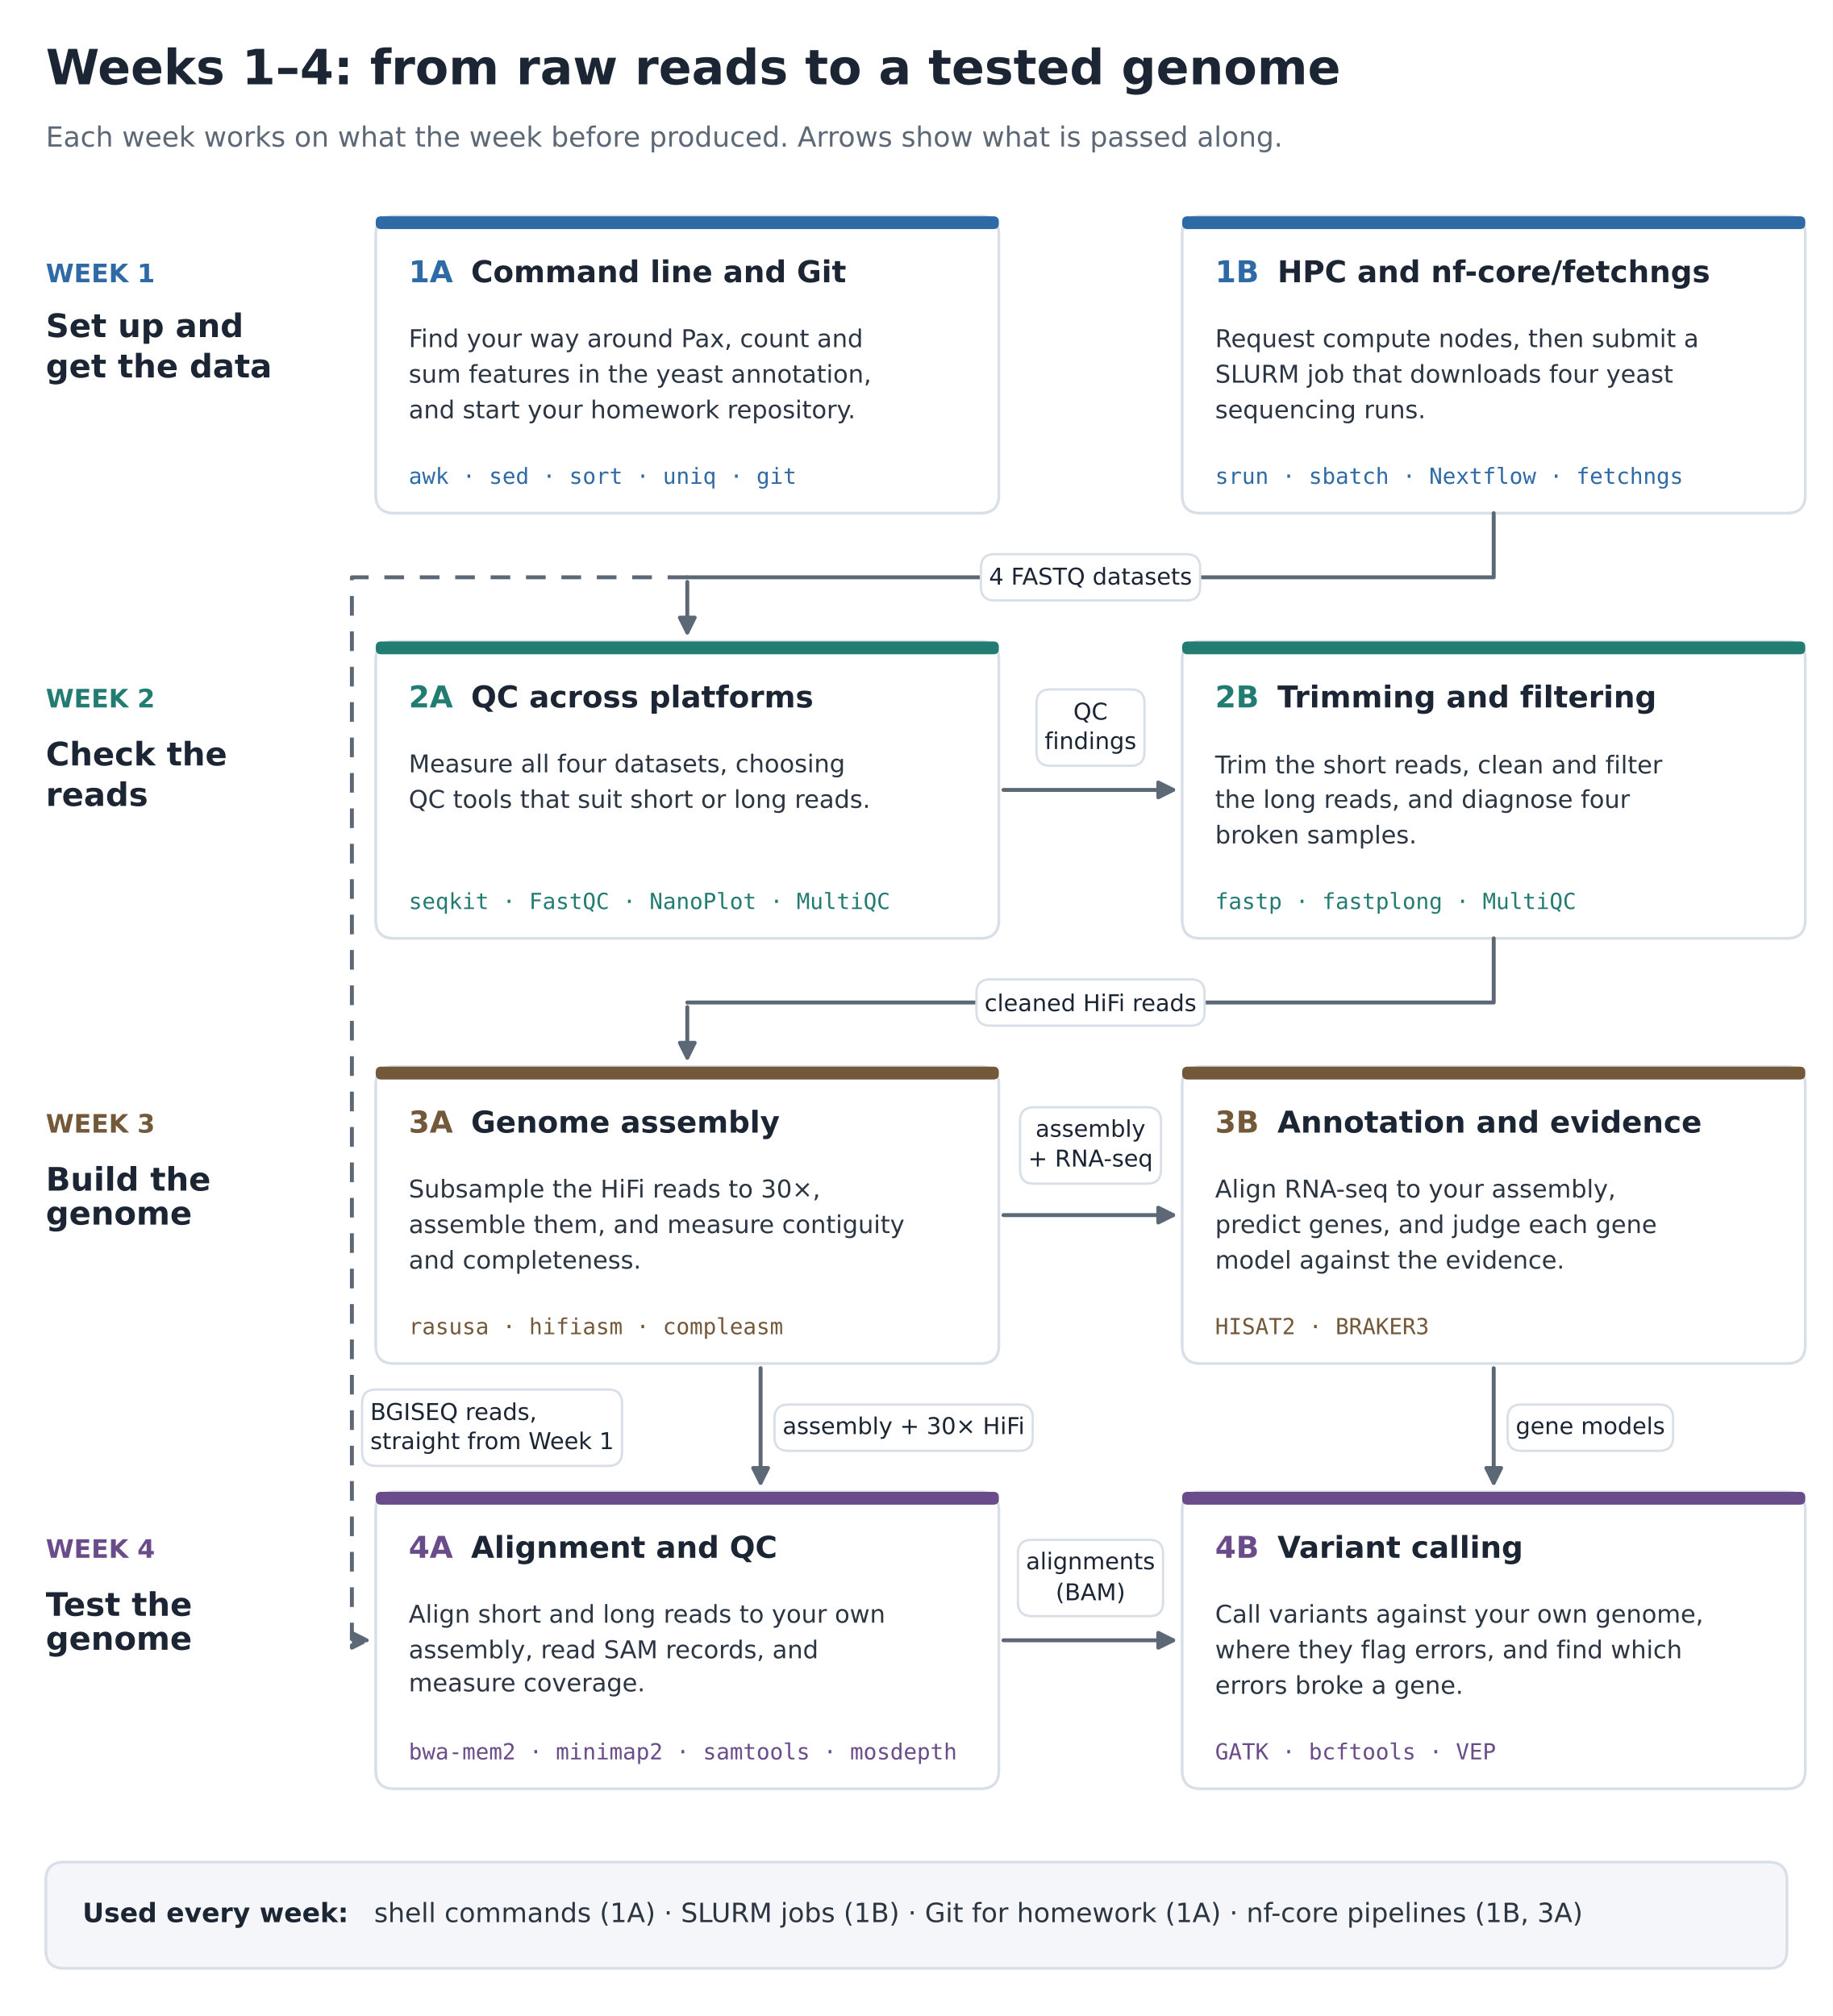
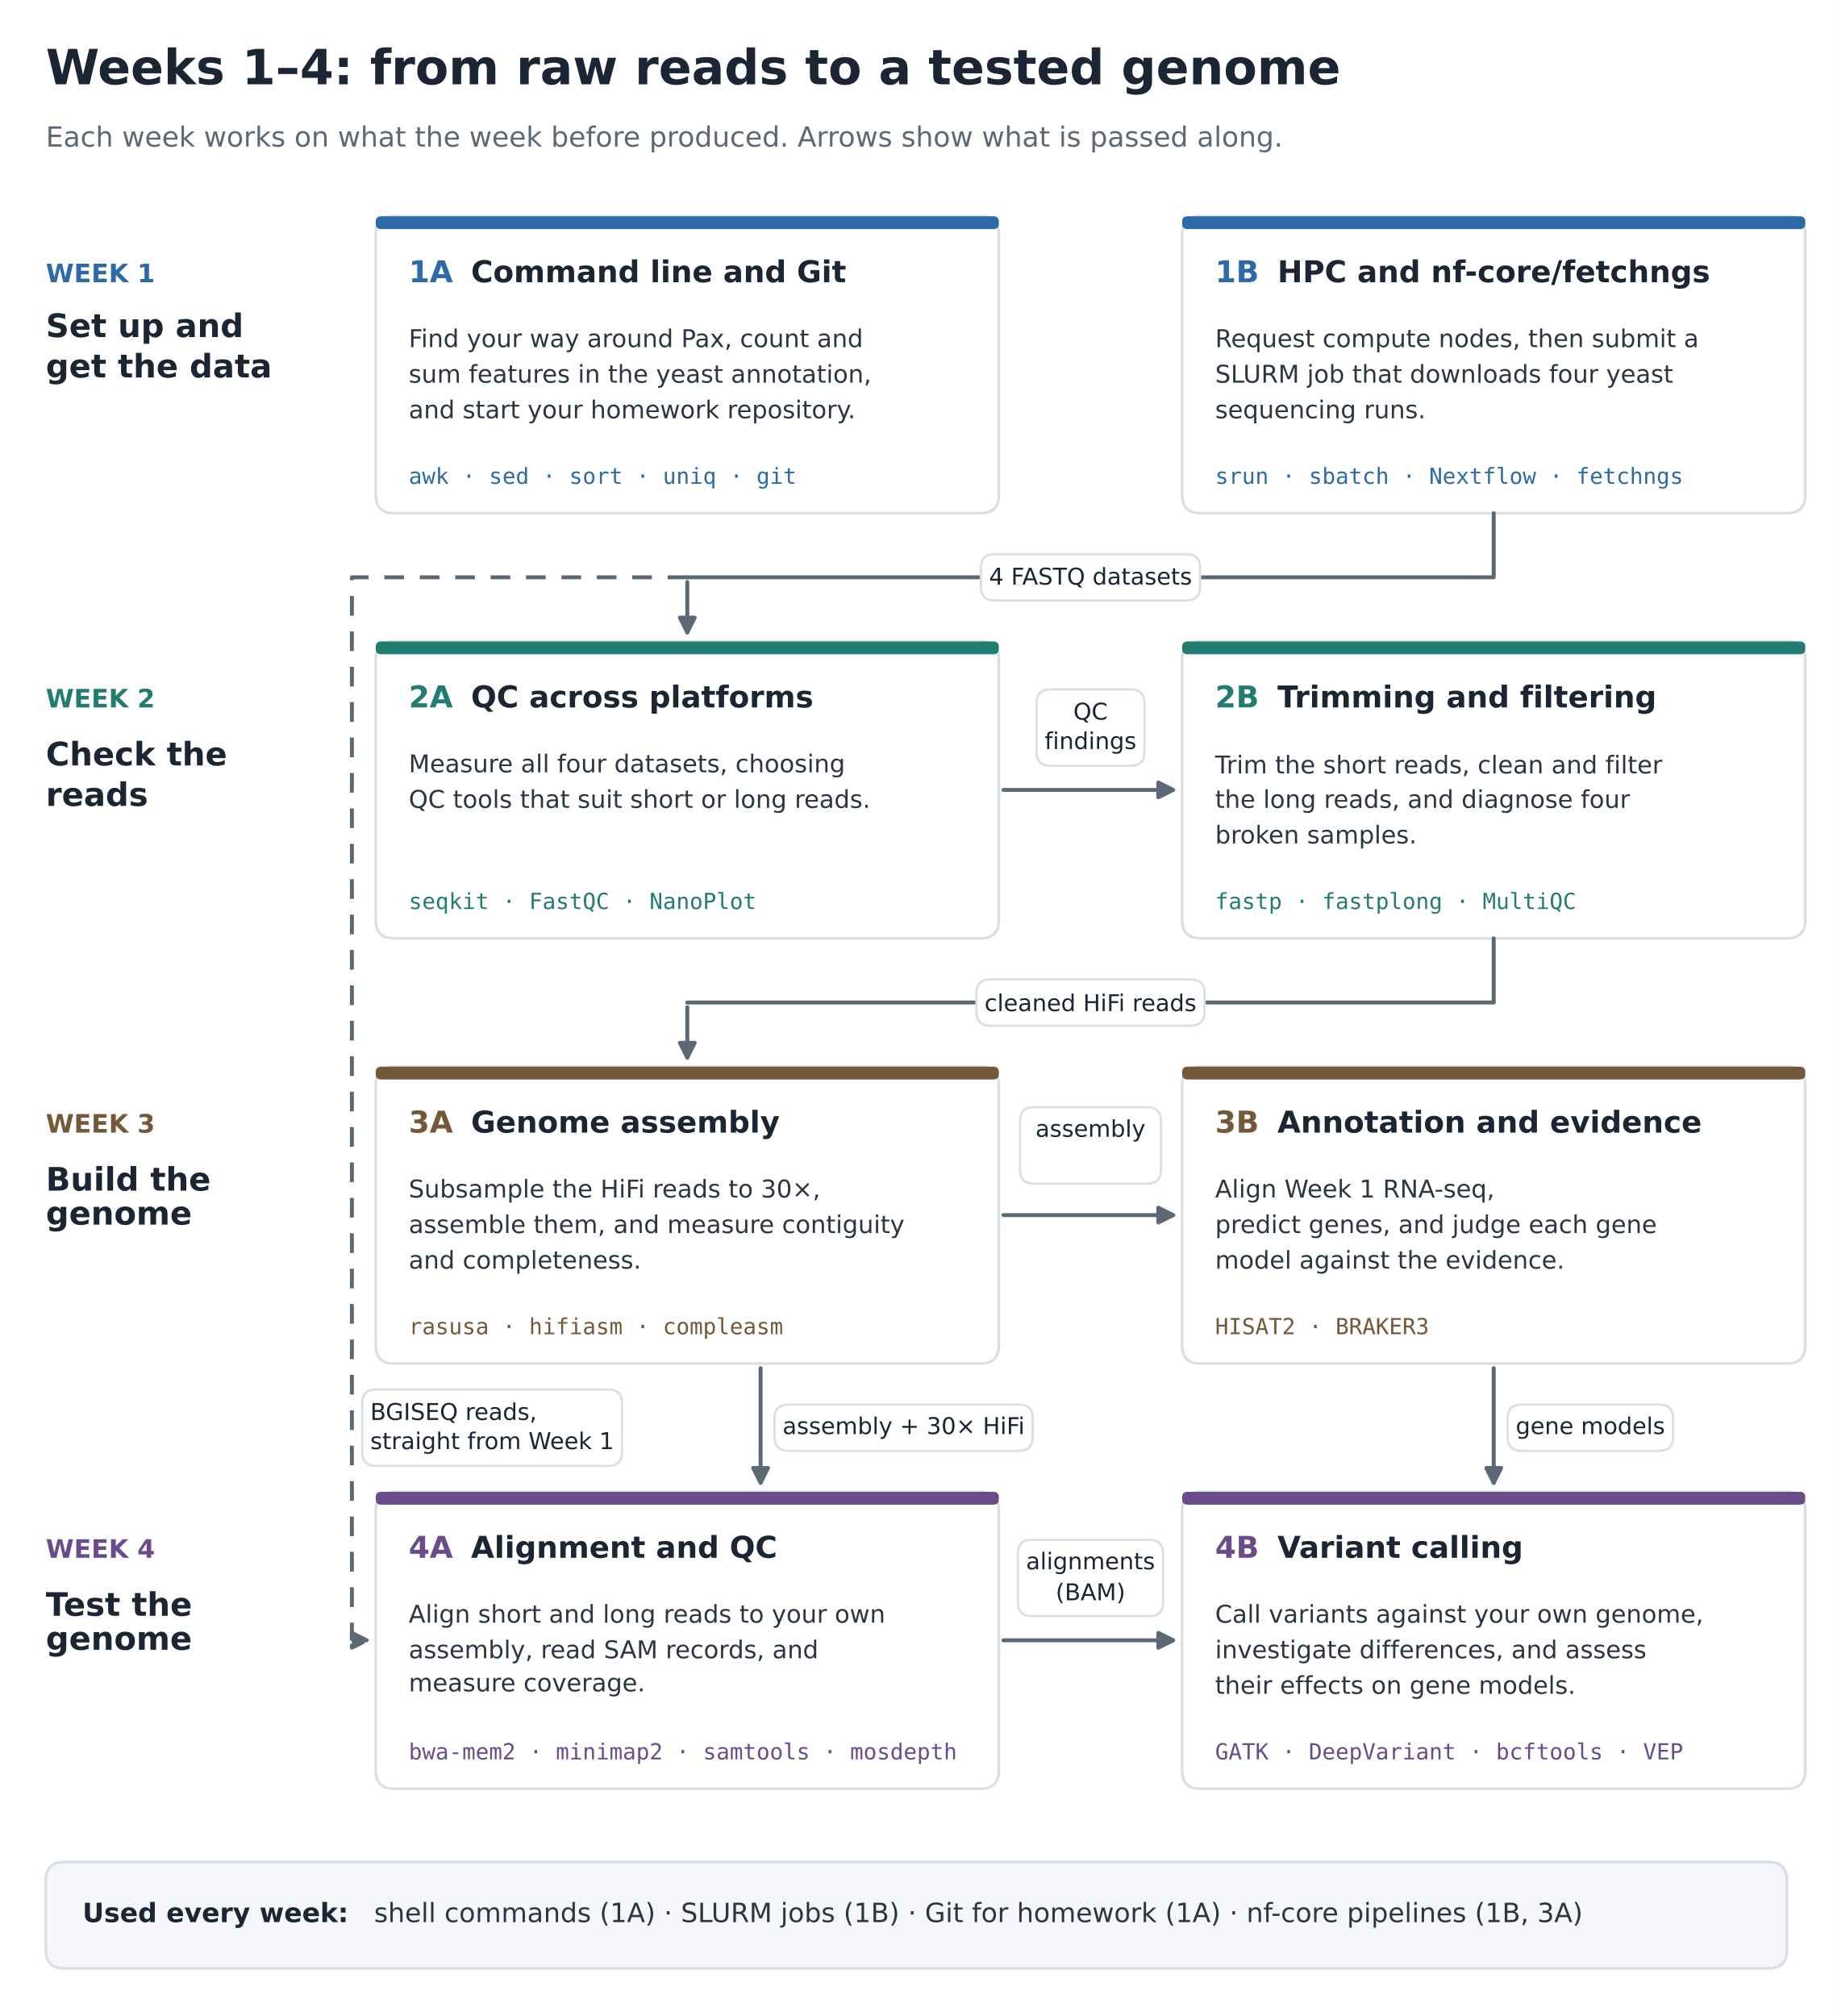
<svg xmlns="http://www.w3.org/2000/svg" width="792pt" height="871.2pt" viewBox="0 0 792 871.2" version="1.1">
  <defs>
    <style type="text/css">*{stroke-linejoin: round; stroke-linecap: butt}</style>
  </defs>
  <g id="figure_1">
    <g id="patch_1">
      <path d="M 0 871.2  L 792 871.2  L 792 0  L 0 0  z " style="fill: #ffffff" />
    </g>
    <g id="axes_1">
      <g id="patch_2">
        <path d="M 27.72 804.672  L 764.28 804.672  Q 772.2 804.672 772.2 812.592  L 772.2 842.688  Q 772.2 850.608 764.28 850.608  L 27.72 850.608  Q 19.8 850.608 19.8 842.688  L 19.8 812.592  Q 19.8 804.672 27.72 804.672  z " clip-path="url(#pe24bb87739)" style="fill: #f4f6f9; stroke: #d9dfe7; stroke-width: 1.2; stroke-linejoin: miter" />
      </g>
      <g id="patch_3">
        <path d="M 170.28 93.456  L 423.72 93.456  Q 431.64 93.456 431.64 101.376  L 431.64 213.84  Q 431.64 221.76 423.72 221.76  L 170.28 221.76  Q 162.36 221.76 162.36 213.84  L 162.36 101.376  Q 162.36 93.456 170.28 93.456  z " clip-path="url(#pe24bb87739)" style="fill: #ffffff; stroke: #d9dfe7; stroke-width: 1.2; stroke-linejoin: miter" />
      </g>
      <g id="patch_4">
        <path d="M 518.76 93.456  L 772.2 93.456  Q 780.12 93.456 780.12 101.376  L 780.12 213.84  Q 780.12 221.76 772.2 221.76  L 518.76 221.76  Q 510.84 221.76 510.84 213.84  L 510.84 101.376  Q 510.84 93.456 518.76 93.456  z " clip-path="url(#pe24bb87739)" style="fill: #ffffff; stroke: #d9dfe7; stroke-width: 1.2; stroke-linejoin: miter" />
      </g>
      <g id="patch_5">
        <path d="M 170.28 277.2  L 423.72 277.2  Q 431.64 277.2 431.64 285.12  L 431.64 397.584  Q 431.64 405.504 423.72 405.504  L 170.28 405.504  Q 162.36 405.504 162.36 397.584  L 162.36 285.12  Q 162.36 277.2 170.28 277.2  z " clip-path="url(#pe24bb87739)" style="fill: #ffffff; stroke: #d9dfe7; stroke-width: 1.2; stroke-linejoin: miter" />
      </g>
      <g id="patch_6">
        <path d="M 518.76 277.2  L 772.2 277.2  Q 780.12 277.2 780.12 285.12  L 780.12 397.584  Q 780.12 405.504 772.2 405.504  L 518.76 405.504  Q 510.84 405.504 510.84 397.584  L 510.84 285.12  Q 510.84 277.2 518.76 277.2  z " clip-path="url(#pe24bb87739)" style="fill: #ffffff; stroke: #d9dfe7; stroke-width: 1.2; stroke-linejoin: miter" />
      </g>
      <g id="patch_7">
        <path d="M 170.28 460.944  L 423.72 460.944  Q 431.64 460.944 431.64 468.864  L 431.64 581.328  Q 431.64 589.248 423.72 589.248  L 170.28 589.248  Q 162.36 589.248 162.36 581.328  L 162.36 468.864  Q 162.36 460.944 170.28 460.944  z " clip-path="url(#pe24bb87739)" style="fill: #ffffff; stroke: #d9dfe7; stroke-width: 1.2; stroke-linejoin: miter" />
      </g>
      <g id="patch_8">
        <path d="M 518.76 460.944  L 772.2 460.944  Q 780.12 460.944 780.12 468.864  L 780.12 581.328  Q 780.12 589.248 772.2 589.248  L 518.76 589.248  Q 510.84 589.248 510.84 581.328  L 510.84 468.864  Q 510.84 460.944 518.76 460.944  z " clip-path="url(#pe24bb87739)" style="fill: #ffffff; stroke: #d9dfe7; stroke-width: 1.2; stroke-linejoin: miter" />
      </g>
      <g id="patch_9">
        <path d="M 170.28 644.688  L 423.72 644.688  Q 431.64 644.688 431.64 652.608  L 431.64 765.072  Q 431.64 772.992 423.72 772.992  L 170.28 772.992  Q 162.36 772.992 162.36 765.072  L 162.36 652.608  Q 162.36 644.688 170.28 644.688  z " clip-path="url(#pe24bb87739)" style="fill: #ffffff; stroke: #d9dfe7; stroke-width: 1.2; stroke-linejoin: miter" />
      </g>
      <g id="patch_10">
        <path d="M 518.76 644.688  L 772.2 644.688  Q 780.12 644.688 780.12 652.608  L 780.12 765.072  Q 780.12 772.992 772.2 772.992  L 518.76 772.992  Q 510.84 772.992 510.84 765.072  L 510.84 652.608  Q 510.84 644.688 518.76 644.688  z " clip-path="url(#pe24bb87739)" style="fill: #ffffff; stroke: #d9dfe7; stroke-width: 1.2; stroke-linejoin: miter" />
      </g>
      <g id="text_1">
        <text style="font-weight: 700; font-size: 21px; font-family: 'DejaVu Sans'; text-anchor: start; fill: #1b2533" x="19.8" y="36.432" transform="rotate(-0 19.8 36.432)">Weeks 1–4: from raw reads to a tested genome</text>
      </g>
      <g id="text_2">
        <text style="font-size: 12px; font-family: 'DejaVu Sans'; text-anchor: start; fill: #5d6876" x="19.8" y="63.36" transform="rotate(-0 19.8 63.36)">Each week works on what the week before produced. Arrows show what is passed along.</text>
      </g>
      <g id="text_3">
        <text style="font-weight: 700; font-size: 11px; font-family: 'DejaVu Sans'; text-anchor: start; fill: #2e6aa6" x="19.8" y="121.968" transform="rotate(-0 19.8 121.968)">WEEK 1</text>
      </g>
      <g id="text_4">
        <text style="font-weight: 700; font-size: 14px; font-family: 'DejaVu Sans'; fill: #1b2533" transform="translate(19.8 145.6691)">Set up and</text>
        <text style="font-weight: 700; font-size: 14px; font-family: 'DejaVu Sans'; fill: #1b2533" transform="translate(19.8 163.1144)">get the data</text>
      </g>
      <g id="patch_11">
        <path d="M 164.736 93.456  L 429.264 93.456  Q 431.64 93.456 431.64 95.832  L 431.64 96.624  Q 431.64 99 429.264 99  L 164.736 99  Q 162.36 99 162.36 96.624  L 162.36 95.832  Q 162.36 93.456 164.736 93.456  z " clip-path="url(#pe24bb87739)" style="fill: #2e6aa6" />
      </g>
      <g id="patch_12">
        <path d="M 513.216 93.456  L 777.744 93.456  Q 780.12 93.456 780.12 95.832  L 780.12 96.624  Q 780.12 99 777.744 99  L 513.216 99  Q 510.84 99 510.84 96.624  L 510.84 95.832  Q 510.84 93.456 513.216 93.456  z " clip-path="url(#pe24bb87739)" style="fill: #2e6aa6" />
      </g>
      <g id="text_5">
        <text style="font-weight: 700; font-size: 11px; font-family: 'DejaVu Sans'; text-anchor: start; fill: #237c72" x="19.8" y="305.712" transform="rotate(-0 19.8 305.712)">WEEK 2</text>
      </g>
      <g id="text_6">
        <text style="font-weight: 700; font-size: 14px; font-family: 'DejaVu Sans'; fill: #1b2533" transform="translate(19.8 330.7694)">Check the</text>
        <text style="font-weight: 700; font-size: 14px; font-family: 'DejaVu Sans'; fill: #1b2533" transform="translate(19.8 348.2694)">reads</text>
      </g>
      <g id="patch_13">
        <path d="M 164.736 277.2  L 429.264 277.2  Q 431.64 277.2 431.64 279.576  L 431.64 280.368  Q 431.64 282.744 429.264 282.744  L 164.736 282.744  Q 162.36 282.744 162.36 280.368  L 162.36 279.576  Q 162.36 277.2 164.736 277.2  z " clip-path="url(#pe24bb87739)" style="fill: #237c72" />
      </g>
      <g id="patch_14">
        <path d="M 513.216 277.2  L 777.744 277.2  Q 780.12 277.2 780.12 279.576  L 780.12 280.368  Q 780.12 282.744 777.744 282.744  L 513.216 282.744  Q 510.84 282.744 510.84 280.368  L 510.84 279.576  Q 510.84 277.2 513.216 277.2  z " clip-path="url(#pe24bb87739)" style="fill: #237c72" />
      </g>
      <g id="text_7">
        <text style="font-weight: 700; font-size: 11px; font-family: 'DejaVu Sans'; text-anchor: start; fill: #73583a" x="19.8" y="489.456" transform="rotate(-0 19.8 489.456)">WEEK 3</text>
      </g>
      <g id="text_8">
        <text style="font-weight: 700; font-size: 14px; font-family: 'DejaVu Sans'; fill: #1b2533" transform="translate(19.8 514.5134)">Build the</text>
        <text style="font-weight: 700; font-size: 14px; font-family: 'DejaVu Sans'; fill: #1b2533" transform="translate(19.8 529.2035)">genome</text>
      </g>
      <g id="patch_15">
        <path d="M 164.736 460.944  L 429.264 460.944  Q 431.64 460.944 431.64 463.32  L 431.64 464.112  Q 431.64 466.488 429.264 466.488  L 164.736 466.488  Q 162.36 466.488 162.36 464.112  L 162.36 463.32  Q 162.36 460.944 164.736 460.944  z " clip-path="url(#pe24bb87739)" style="fill: #73583a" />
      </g>
      <g id="patch_16">
        <path d="M 513.216 460.944  L 777.744 460.944  Q 780.12 460.944 780.12 463.32  L 780.12 464.112  Q 780.12 466.488 777.744 466.488  L 513.216 466.488  Q 510.84 466.488 510.84 464.112  L 510.84 463.32  Q 510.84 460.944 513.216 460.944  z " clip-path="url(#pe24bb87739)" style="fill: #73583a" />
      </g>
      <g id="text_9">
        <text style="font-weight: 700; font-size: 11px; font-family: 'DejaVu Sans'; text-anchor: start; fill: #6b4c8a" x="19.8" y="673.2" transform="rotate(-0 19.8 673.2)">WEEK 4</text>
      </g>
      <g id="text_10">
        <text style="font-weight: 700; font-size: 14px; font-family: 'DejaVu Sans'; fill: #1b2533" transform="translate(19.8 698.2574)">Test the</text>
        <text style="font-weight: 700; font-size: 14px; font-family: 'DejaVu Sans'; fill: #1b2533" transform="translate(19.8 712.9475)">genome</text>
      </g>
      <g id="patch_17">
        <path d="M 164.736 644.688  L 429.264 644.688  Q 431.64 644.688 431.64 647.064  L 431.64 647.856  Q 431.64 650.232 429.264 650.232  L 164.736 650.232  Q 162.36 650.232 162.36 647.856  L 162.36 647.064  Q 162.36 644.688 164.736 644.688  z " clip-path="url(#pe24bb87739)" style="fill: #6b4c8a" />
      </g>
      <g id="patch_18">
        <path d="M 513.216 644.688  L 777.744 644.688  Q 780.12 644.688 780.12 647.064  L 780.12 647.856  Q 780.12 650.232 777.744 650.232  L 513.216 650.232  Q 510.84 650.232 510.84 647.856  L 510.84 647.064  Q 510.84 644.688 513.216 644.688  z " clip-path="url(#pe24bb87739)" style="fill: #6b4c8a" />
      </g>
      <g id="text_11">
        <text style="font-weight: 700; font-size: 11.5px; font-family: 'DejaVu Sans'; text-anchor: start; fill: #1b2533" x="35.64" y="830.628" transform="rotate(-0 35.64 830.6278)">Used every week:</text>
      </g>
      <g id="text_12">
        <text style="font-size: 11.5px; font-family: 'DejaVu Sans'; text-anchor: start; fill: #2c3542" x="161.658" y="830.628" transform="rotate(-0 161.658 830.6278)">shell commands (1A)  ·  SLURM jobs (1B)  ·  Git for homework (1A)  ·  nf-core pipelines (1B, 3A)</text>
      </g>
      <g id="text_13">
        <text style="font-weight: 700; font-size: 13px; font-family: 'DejaVu Sans'; text-anchor: start; fill: #2e6aa6" x="176.616" y="121.968" transform="rotate(-0 176.616 121.968)">1A</text>
      </g>
      <g id="text_14">
        <text style="font-weight: 700; font-size: 13px; font-family: 'DejaVu Sans'; text-anchor: start; fill: #1b2533" x="203.544" y="121.968" transform="rotate(-0 203.544 121.968)">Command line and Git</text>
      </g>
      <g id="text_15">
        <text style="font-size: 10.6px; font-family: 'DejaVu Sans'; fill: #2c3542" transform="translate(176.616 150.0019)">Find your way around Pax, count and</text>
        <text style="font-size: 10.6px; font-family: 'DejaVu Sans'; fill: #2c3542" transform="translate(176.616 165.3719)">sum features in the yeast annotation,</text>
        <text style="font-size: 10.6px; font-family: 'DejaVu Sans'; fill: #2c3542" transform="translate(176.616 180.7419)">and start your homework repository.</text>
      </g>
      <g id="text_16">
        <text style="font-size: 9.6px; font-family: 'DejaVu Sans Mono'; text-anchor: start; fill: #2e6aa6" x="176.616" y="209.088" transform="rotate(-0 176.616 209.088)">awk · sed · sort · uniq · git</text>
      </g>
      <g id="text_17">
        <text style="font-weight: 700; font-size: 13px; font-family: 'DejaVu Sans'; text-anchor: start; fill: #2e6aa6" x="525.096" y="121.968" transform="rotate(-0 525.096 121.968)">1B</text>
      </g>
      <g id="text_18">
        <text style="font-weight: 700; font-size: 13px; font-family: 'DejaVu Sans'; text-anchor: start; fill: #1b2533" x="552.024" y="121.968" transform="rotate(-0 552.024 121.968)">HPC and nf-core/fetchngs</text>
      </g>
      <g id="text_19">
        <text style="font-size: 10.6px; font-family: 'DejaVu Sans'; fill: #2c3542" transform="translate(525.096 150.0019)">Request compute nodes, then submit a</text>
        <text style="font-size: 10.6px; font-family: 'DejaVu Sans'; fill: #2c3542" transform="translate(525.096 165.3719)">SLURM job that downloads four yeast</text>
        <text style="font-size: 10.6px; font-family: 'DejaVu Sans'; fill: #2c3542" transform="translate(525.096 180.7419)">sequencing runs.</text>
      </g>
      <g id="text_20">
        <text style="font-size: 9.6px; font-family: 'DejaVu Sans Mono'; text-anchor: start; fill: #2e6aa6" x="525.096" y="209.088" transform="rotate(-0 525.096 209.088)">srun · sbatch · Nextflow · fetchngs</text>
      </g>
      <g id="text_21">
        <text style="font-weight: 700; font-size: 13px; font-family: 'DejaVu Sans'; text-anchor: start; fill: #237c72" x="176.616" y="305.712" transform="rotate(-0 176.616 305.712)">2A</text>
      </g>
      <g id="text_22">
        <text style="font-weight: 700; font-size: 13px; font-family: 'DejaVu Sans'; text-anchor: start; fill: #1b2533" x="203.544" y="305.712" transform="rotate(-0 203.544 305.712)">QC across platforms</text>
      </g>
      <g id="text_23">
        <text style="font-size: 10.6px; font-family: 'DejaVu Sans'; fill: #2c3542" transform="translate(176.616 333.7459)">Measure all four datasets, choosing</text>
        <text style="font-size: 10.6px; font-family: 'DejaVu Sans'; fill: #2c3542" transform="translate(176.616 349.1159)">QC tools that suit short or long reads.</text>
      </g>
      <g id="text_24">
-         <text style="font-size: 9.6px; font-family: 'DejaVu Sans Mono'; text-anchor: start; fill: #237c72" x="176.616" y="392.832" transform="rotate(-0 176.616 392.832)">seqkit · FastQC · NanoPlot · MultiQC</text>
+         <text style="font-size: 9.6px; font-family: 'DejaVu Sans Mono'; text-anchor: start; fill: #237c72" x="176.616" y="392.832" transform="rotate(-0 176.616 392.832)">seqkit · FastQC · NanoPlot</text>
      </g>
      <g id="text_25">
        <text style="font-weight: 700; font-size: 13px; font-family: 'DejaVu Sans'; text-anchor: start; fill: #237c72" x="525.096" y="305.712" transform="rotate(-0 525.096 305.712)">2B</text>
      </g>
      <g id="text_26">
        <text style="font-weight: 700; font-size: 13px; font-family: 'DejaVu Sans'; text-anchor: start; fill: #1b2533" x="552.024" y="305.712" transform="rotate(-0 552.024 305.712)">Trimming and filtering</text>
      </g>
      <g id="text_27">
        <text style="font-size: 10.6px; font-family: 'DejaVu Sans'; fill: #2c3542" transform="translate(525.096 334.232)">Trim the short reads, clean and filter</text>
        <text style="font-size: 10.6px; font-family: 'DejaVu Sans'; fill: #2c3542" transform="translate(525.096 349.1159)">the long reads, and diagnose four</text>
        <text style="font-size: 10.6px; font-family: 'DejaVu Sans'; fill: #2c3542" transform="translate(525.096 364.4859)">broken samples.</text>
      </g>
      <g id="text_28">
        <text style="font-size: 9.6px; font-family: 'DejaVu Sans Mono'; text-anchor: start; fill: #237c72" x="525.096" y="392.832" transform="rotate(-0 525.096 392.832)">fastp · fastplong · MultiQC</text>
      </g>
      <g id="text_29">
        <text style="font-weight: 700; font-size: 13px; font-family: 'DejaVu Sans'; text-anchor: start; fill: #73583a" x="176.616" y="489.456" transform="rotate(-0 176.616 489.456)">3A</text>
      </g>
      <g id="text_30">
        <text style="font-weight: 700; font-size: 13px; font-family: 'DejaVu Sans'; text-anchor: start; fill: #1b2533" x="203.544" y="489.456" transform="rotate(-0 203.544 489.456)">Genome assembly</text>
      </g>
      <g id="text_31">
        <text style="font-size: 10.6px; font-family: 'DejaVu Sans'; fill: #2c3542" transform="translate(176.616 517.4899)">Subsample the HiFi reads to 30×,</text>
        <text style="font-size: 10.6px; font-family: 'DejaVu Sans'; fill: #2c3542" transform="translate(176.616 532.8599)">assemble them, and measure contiguity</text>
        <text style="font-size: 10.6px; font-family: 'DejaVu Sans'; fill: #2c3542" transform="translate(176.616 548.2299)">and completeness.</text>
      </g>
      <g id="text_32">
        <text style="font-size: 9.6px; font-family: 'DejaVu Sans Mono'; text-anchor: start; fill: #73583a" x="176.616" y="576.576" transform="rotate(-0 176.616 576.576)">rasusa · hifiasm · compleasm</text>
      </g>
      <g id="text_33">
        <text style="font-weight: 700; font-size: 13px; font-family: 'DejaVu Sans'; text-anchor: start; fill: #73583a" x="525.096" y="489.456" transform="rotate(-0 525.096 489.456)">3B</text>
      </g>
      <g id="text_34">
        <text style="font-weight: 700; font-size: 13px; font-family: 'DejaVu Sans'; text-anchor: start; fill: #1b2533" x="552.024" y="489.456" transform="rotate(-0 552.024 489.456)">Annotation and evidence</text>
      </g>
      <g id="text_35">
-         <text style="font-size: 10.6px; font-family: 'DejaVu Sans'; fill: #2c3542" transform="translate(525.096 517.4899)">Align RNA-seq to your assembly,</text>
+         <text style="font-size: 10.6px; font-family: 'DejaVu Sans'; fill: #2c3542" transform="translate(525.096 517.4899)">Align Week 1 RNA-seq,</text>
        <text style="font-size: 10.6px; font-family: 'DejaVu Sans'; fill: #2c3542" transform="translate(525.096 532.8599)">predict genes, and judge each gene</text>
        <text style="font-size: 10.6px; font-family: 'DejaVu Sans'; fill: #2c3542" transform="translate(525.096 548.2299)">model against the evidence.</text>
      </g>
      <g id="text_36">
        <text style="font-size: 9.6px; font-family: 'DejaVu Sans Mono'; text-anchor: start; fill: #73583a" x="525.096" y="576.576" transform="rotate(-0 525.096 576.576)">HISAT2 · BRAKER3</text>
      </g>
      <g id="text_37">
        <text style="font-weight: 700; font-size: 13px; font-family: 'DejaVu Sans'; text-anchor: start; fill: #6b4c8a" x="176.616" y="673.2" transform="rotate(-0 176.616 673.2)">4A</text>
      </g>
      <g id="text_38">
        <text style="font-weight: 700; font-size: 13px; font-family: 'DejaVu Sans'; text-anchor: start; fill: #1b2533" x="203.544" y="673.2" transform="rotate(-0 203.544 673.2)">Alignment and QC</text>
      </g>
      <g id="text_39">
        <text style="font-size: 10.6px; font-family: 'DejaVu Sans'; fill: #2c3542" transform="translate(176.616 701.2339)">Align short and long reads to your own</text>
        <text style="font-size: 10.6px; font-family: 'DejaVu Sans'; fill: #2c3542" transform="translate(176.616 716.6039)">assembly, read SAM records, and</text>
        <text style="font-size: 10.6px; font-family: 'DejaVu Sans'; fill: #2c3542" transform="translate(176.616 730.9148)">measure coverage.</text>
      </g>
      <g id="text_40">
        <text style="font-size: 9.6px; font-family: 'DejaVu Sans Mono'; text-anchor: start; fill: #6b4c8a" x="176.616" y="760.32" transform="rotate(-0 176.616 760.32)">bwa-mem2 · minimap2 · samtools · mosdepth</text>
      </g>
      <g id="text_41">
        <text style="font-weight: 700; font-size: 13px; font-family: 'DejaVu Sans'; text-anchor: start; fill: #6b4c8a" x="525.096" y="673.2" transform="rotate(-0 525.096 673.2)">4B</text>
      </g>
      <g id="text_42">
        <text style="font-weight: 700; font-size: 13px; font-family: 'DejaVu Sans'; text-anchor: start; fill: #1b2533" x="552.024" y="673.2" transform="rotate(-0 552.024 673.2)">Variant calling</text>
      </g>
      <g id="text_43">
        <text style="font-size: 10.6px; font-family: 'DejaVu Sans'; fill: #2c3542" transform="translate(525.096 701.2339)">Call variants against your own genome,</text>
-         <text style="font-size: 10.6px; font-family: 'DejaVu Sans'; fill: #2c3542" transform="translate(525.096 716.6039)">where they flag errors, and find which</text>
-         <text style="font-size: 10.6px; font-family: 'DejaVu Sans'; fill: #2c3542" transform="translate(525.096 731.9739)">errors broke a gene.</text>
+         <text style="font-size: 10.6px; font-family: 'DejaVu Sans'; fill: #2c3542" transform="translate(525.096 716.6039)">investigate differences, and assess</text>
+         <text style="font-size: 10.6px; font-family: 'DejaVu Sans'; fill: #2c3542" transform="translate(525.096 731.9739)">their effects on gene models.</text>
      </g>
      <g id="text_44">
-         <text style="font-size: 9.6px; font-family: 'DejaVu Sans Mono'; text-anchor: start; fill: #6b4c8a" x="525.096" y="760.32" transform="rotate(-0 525.096 760.32)">GATK · bcftools · VEP</text>
+         <text style="font-size: 9.6px; font-family: 'DejaVu Sans Mono'; text-anchor: start; fill: #6b4c8a" x="525.096" y="760.32" transform="rotate(-0 525.096 760.32)">GATK · DeepVariant · bcftools · VEP</text>
      </g>
      <g id="line2d_1">
        <path d="M 645.48 221.76  L 645.48 249.48  L 297 249.48  " clip-path="url(#pe24bb87739)" style="fill: none; stroke: #5d6876; stroke-width: 1.7; stroke-linecap: round" />
      </g>
      <g id="patch_19">
        <path d="M 297 251.48  Q 297 263.34 297 273.299  " clip-path="url(#pe24bb87739)" style="fill: none; stroke: #5d6876; stroke-width: 1.7; stroke-linecap: round" />
        <path d="M 300.2 266.899  L 297 273.299  L 293.8 266.899  z " clip-path="url(#pe24bb87739)" style="fill: #5d6876; stroke: #5d6876; stroke-width: 1.7; stroke-linecap: round" />
      </g>
      <g id="line2d_2">
        <path d="M 297 249.48  L 152.064 249.48  L 152.064 708.84  " clip-path="url(#pe24bb87739)" style="fill: none; stroke-dasharray: 8.5,6.8; stroke-dashoffset: 0; stroke: #5d6876; stroke-width: 1.7" />
      </g>
      <g id="patch_20">
        <path d="M 154.062 708.84  Q 157.212 708.84 158.462 708.84  " clip-path="url(#pe24bb87739)" style="fill: none; stroke-dasharray: 6.29,2.72; stroke-dashoffset: 0; stroke: #5d6876; stroke-width: 1.7; stroke-linecap: round" />
        <path d="M 152.062 705.64  L 158.462 708.84  L 152.062 712.04  z " clip-path="url(#pe24bb87739)" style="fill: #5d6876; stroke-dasharray: 6.29,2.72; stroke-dashoffset: 0; stroke: #5d6876; stroke-width: 1.7; stroke-linecap: round" />
      </g>
      <g id="patch_21">
        <path d="M 433.636 341.352  Q 471.237 341.352 506.937 341.352  " clip-path="url(#pe24bb87739)" style="fill: none; stroke: #5d6876; stroke-width: 1.7; stroke-linecap: round" />
        <path d="M 500.537 338.152  L 506.937 341.352  L 500.537 344.552  z " clip-path="url(#pe24bb87739)" style="fill: #5d6876; stroke: #5d6876; stroke-width: 1.7; stroke-linecap: round" />
      </g>
      <g id="line2d_3">
        <path d="M 645.48 405.504  L 645.48 433.224  L 297 433.224  " clip-path="url(#pe24bb87739)" style="fill: none; stroke: #5d6876; stroke-width: 1.7; stroke-linecap: round" />
      </g>
      <g id="patch_22">
        <path d="M 297 435.224  Q 297 447.084 297 457.043  " clip-path="url(#pe24bb87739)" style="fill: none; stroke: #5d6876; stroke-width: 1.7; stroke-linecap: round" />
        <path d="M 300.2 450.643  L 297 457.043  L 293.8 450.643  z " clip-path="url(#pe24bb87739)" style="fill: #5d6876; stroke: #5d6876; stroke-width: 1.7; stroke-linecap: round" />
      </g>
      <g id="patch_23">
        <path d="M 433.636 525.096  Q 471.237 525.096 506.937 525.096  " clip-path="url(#pe24bb87739)" style="fill: none; stroke: #5d6876; stroke-width: 1.7; stroke-linecap: round" />
        <path d="M 500.537 521.896  L 506.937 525.096  L 500.537 528.296  z " clip-path="url(#pe24bb87739)" style="fill: #5d6876; stroke: #5d6876; stroke-width: 1.7; stroke-linecap: round" />
      </g>
      <g id="patch_24">
        <path d="M 328.68 591.248  Q 328.68 616.968 328.68 640.788  " clip-path="url(#pe24bb87739)" style="fill: none; stroke: #5d6876; stroke-width: 1.7; stroke-linecap: round" />
        <path d="M 331.88 634.388  L 328.68 640.788  L 325.48 634.388  z " clip-path="url(#pe24bb87739)" style="fill: #5d6876; stroke: #5d6876; stroke-width: 1.7; stroke-linecap: round" />
      </g>
      <g id="patch_25">
        <path d="M 645.48 591.248  Q 645.48 616.968 645.48 640.788  " clip-path="url(#pe24bb87739)" style="fill: none; stroke: #5d6876; stroke-width: 1.7; stroke-linecap: round" />
        <path d="M 648.68 634.388  L 645.48 640.788  L 642.28 634.388  z " clip-path="url(#pe24bb87739)" style="fill: #5d6876; stroke: #5d6876; stroke-width: 1.7; stroke-linecap: round" />
      </g>
      <g id="patch_26">
        <path d="M 433.636 708.84  Q 471.237 708.84 506.937 708.84  " clip-path="url(#pe24bb87739)" style="fill: none; stroke: #5d6876; stroke-width: 1.7; stroke-linecap: round" />
        <path d="M 500.537 705.64  L 506.937 708.84  L 500.537 712.04  z " clip-path="url(#pe24bb87739)" style="fill: #5d6876; stroke: #5d6876; stroke-width: 1.7; stroke-linecap: round" />
      </g>
      <g id="text_45">
        <g id="patch_27">
          <path d="M 429.87 259.48  L 512.61 259.48  Q 518.61 259.48 518.61 253.48  L 518.61 245.48  Q 518.61 239.48 512.61 239.48  L 429.87 239.48  Q 423.87 239.48 423.87 245.48  L 423.87 253.48  Q 423.87 259.48 429.87 259.48  z " style="fill: #ffffff; stroke: #d9dfe7; stroke-linejoin: miter" />
        </g>
        <text style="font-size: 10px; font-family: 'DejaVu Sans'; text-anchor: middle; fill: #1b2533" x="471.24" y="252.635" transform="rotate(-0 471.24 252.6347)">4 FASTQ datasets</text>
      </g>
      <g id="text_46">
        <g id="patch_28">
          <path d="M 162.484 633.468  L 262.803 633.468  Q 268.803 633.468 268.803 627.468  L 268.803 606.468  Q 268.803 600.468 262.803 600.468  L 162.484 600.468  Q 156.484 600.468 156.484 606.468  L 156.484 627.468  Q 156.484 633.468 162.484 633.468  z " style="fill: #ffffff; stroke: #d9dfe7; stroke-linejoin: miter" />
        </g>
        <text style="font-size: 10px; font-family: 'DejaVu Sans'; fill: #1b2533" transform="translate(159.984 613.6227)">BGISEQ reads,</text>
        <text style="font-size: 10px; font-family: 'DejaVu Sans'; fill: #1b2533" transform="translate(159.984 626.2274)">straight from Week 1</text>
      </g>
      <g id="text_47">
        <g id="patch_29">
          <path d="M 453.911 330.924  L 488.569 330.924  Q 494.569 330.924 494.569 324.924  L 494.569 303.924  Q 494.569 297.924 488.569 297.924  L 453.911 297.924  Q 447.911 297.924 447.911 303.924  L 447.911 324.924  Q 447.911 330.924 453.911 330.924  z " style="fill: #ffffff; stroke: #d9dfe7; stroke-linejoin: miter" />
        </g>
        <text style="font-size: 10px; font-family: 'DejaVu Sans'; fill: #1b2533" transform="translate(463.8127 310.9904)">QC</text>
        <text style="font-size: 10px; font-family: 'DejaVu Sans'; fill: #1b2533" transform="translate(451.4111 323.6834)">findings</text>
      </g>
      <g id="text_48">
        <g id="patch_30">
          <path d="M 427.949 443.224  L 514.531 443.224  Q 520.531 443.224 520.531 437.224  L 520.531 429.224  Q 520.531 423.224 514.531 423.224  L 427.949 423.224  Q 421.949 423.224 421.949 429.224  L 421.949 437.224  Q 421.949 443.224 427.949 443.224  z " style="fill: #ffffff; stroke: #d9dfe7; stroke-linejoin: miter" />
        </g>
        <text style="font-size: 10px; font-family: 'DejaVu Sans'; text-anchor: middle; fill: #1b2533" x="471.24" y="436.952" transform="rotate(-0 471.24 436.9521)">cleaned HiFi reads</text>
      </g>
      <g id="text_49">
        <g id="patch_31">
          <path d="M 446.777 511.5  L 495.703 511.5  Q 501.703 511.5 501.703 505.5  L 501.703 484.5  Q 501.703 478.5 495.703 478.5  L 446.777 478.5  Q 440.777 478.5 440.777 484.5  L 440.777 505.5  Q 440.777 511.5 446.777 511.5  z " style="fill: #ffffff; stroke: #d9dfe7; stroke-linejoin: miter" />
        </g>
        <text style="font-size: 10px; font-family: 'DejaVu Sans'; fill: #1b2533" transform="translate(447.497 491.2594)">assembly</text>
-         <text style="font-size: 10px; font-family: 'DejaVu Sans'; fill: #1b2533" transform="translate(444.2767 504.1055)">+ RNA-seq</text>
+         <text style="font-size: 10px; font-family: 'DejaVu Sans'; fill: #1b2533" transform="translate(444.2767 504.1055)" />
      </g>
      <g id="text_50">
        <g id="patch_32">
          <path d="M 340.684 626.968  L 440.289 626.968  Q 446.289 626.968 446.289 620.968  L 446.289 612.968  Q 446.289 606.968 440.289 606.968  L 340.684 606.968  Q 334.684 606.968 334.684 612.968  L 334.684 620.968  Q 334.684 626.968 340.684 626.968  z " style="fill: #ffffff; stroke: #d9dfe7; stroke-linejoin: miter" />
        </g>
        <text style="font-size: 10px; font-family: 'DejaVu Sans'; text-anchor: start; fill: #1b2533" x="338.184" y="619.727" transform="rotate(-0 338.184 619.7274)">assembly + 30× HiFi</text>
      </g>
      <g id="text_51">
        <g id="patch_33">
          <path d="M 657.484 626.968  L 717.003 626.968  Q 723.003 626.968 723.003 620.968  L 723.003 612.968  Q 723.003 606.968 717.003 606.968  L 657.484 606.968  Q 651.484 606.968 651.484 612.968  L 651.484 620.968  Q 651.484 626.968 657.484 626.968  z " style="fill: #ffffff; stroke: #d9dfe7; stroke-linejoin: miter" />
        </g>
        <text style="font-size: 10px; font-family: 'DejaVu Sans'; text-anchor: start; fill: #1b2533" x="654.984" y="619.727" transform="rotate(-0 654.984 619.7274)">gene models</text>
      </g>
      <g id="text_52">
        <g id="patch_34">
          <path d="M 445.874 698.412  L 496.606 698.412  Q 502.606 698.412 502.606 692.412  L 502.606 671.412  Q 502.606 665.412 496.606 665.412  L 445.874 665.412  Q 439.874 665.412 439.874 671.412  L 439.874 692.412  Q 439.874 698.412 445.874 698.412  z " style="fill: #ffffff; stroke: #d9dfe7; stroke-linejoin: miter" />
        </g>
        <text style="font-size: 10px; font-family: 'DejaVu Sans'; fill: #1b2533" transform="translate(443.3744 678.1714)">alignments</text>
        <text style="font-size: 10px; font-family: 'DejaVu Sans'; fill: #1b2533" transform="translate(456.1736 691.5464)">(BAM)</text>
      </g>
    </g>
  </g>
  <defs>
    <clipPath id="pe24bb87739">
      <rect x="0" y="0" width="792" height="871.2" />
    </clipPath>
  </defs>
</svg>
